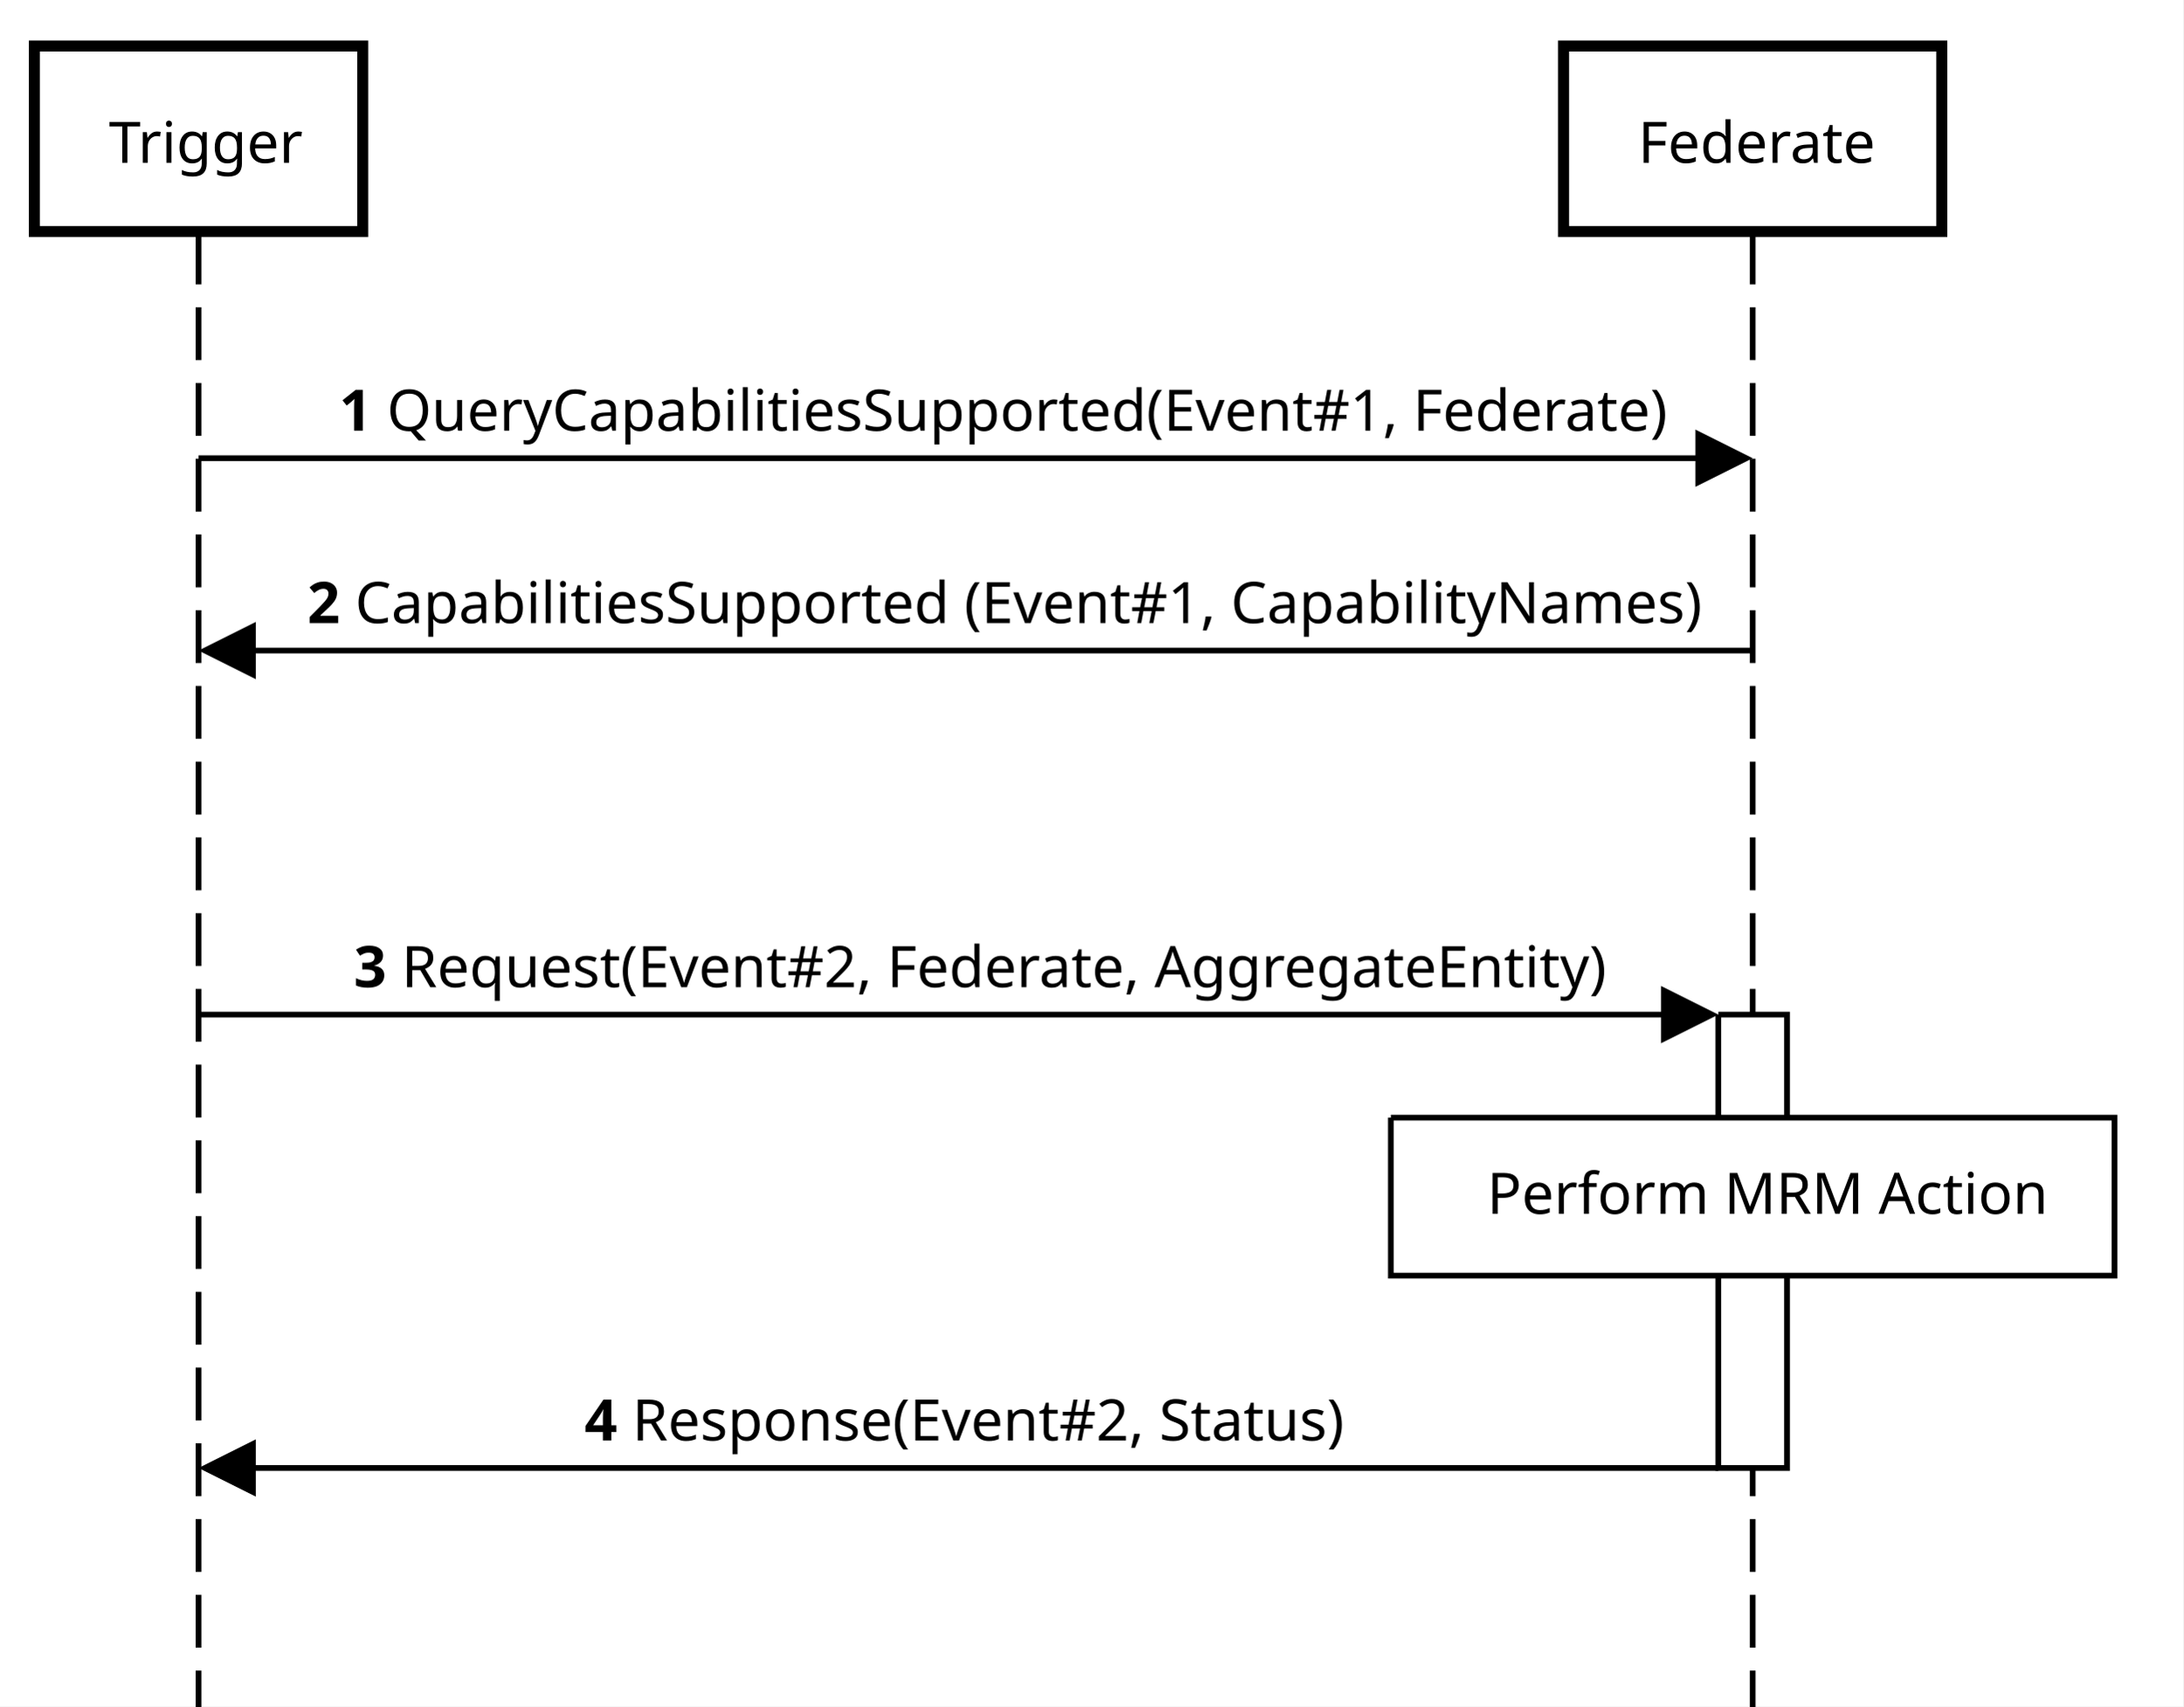
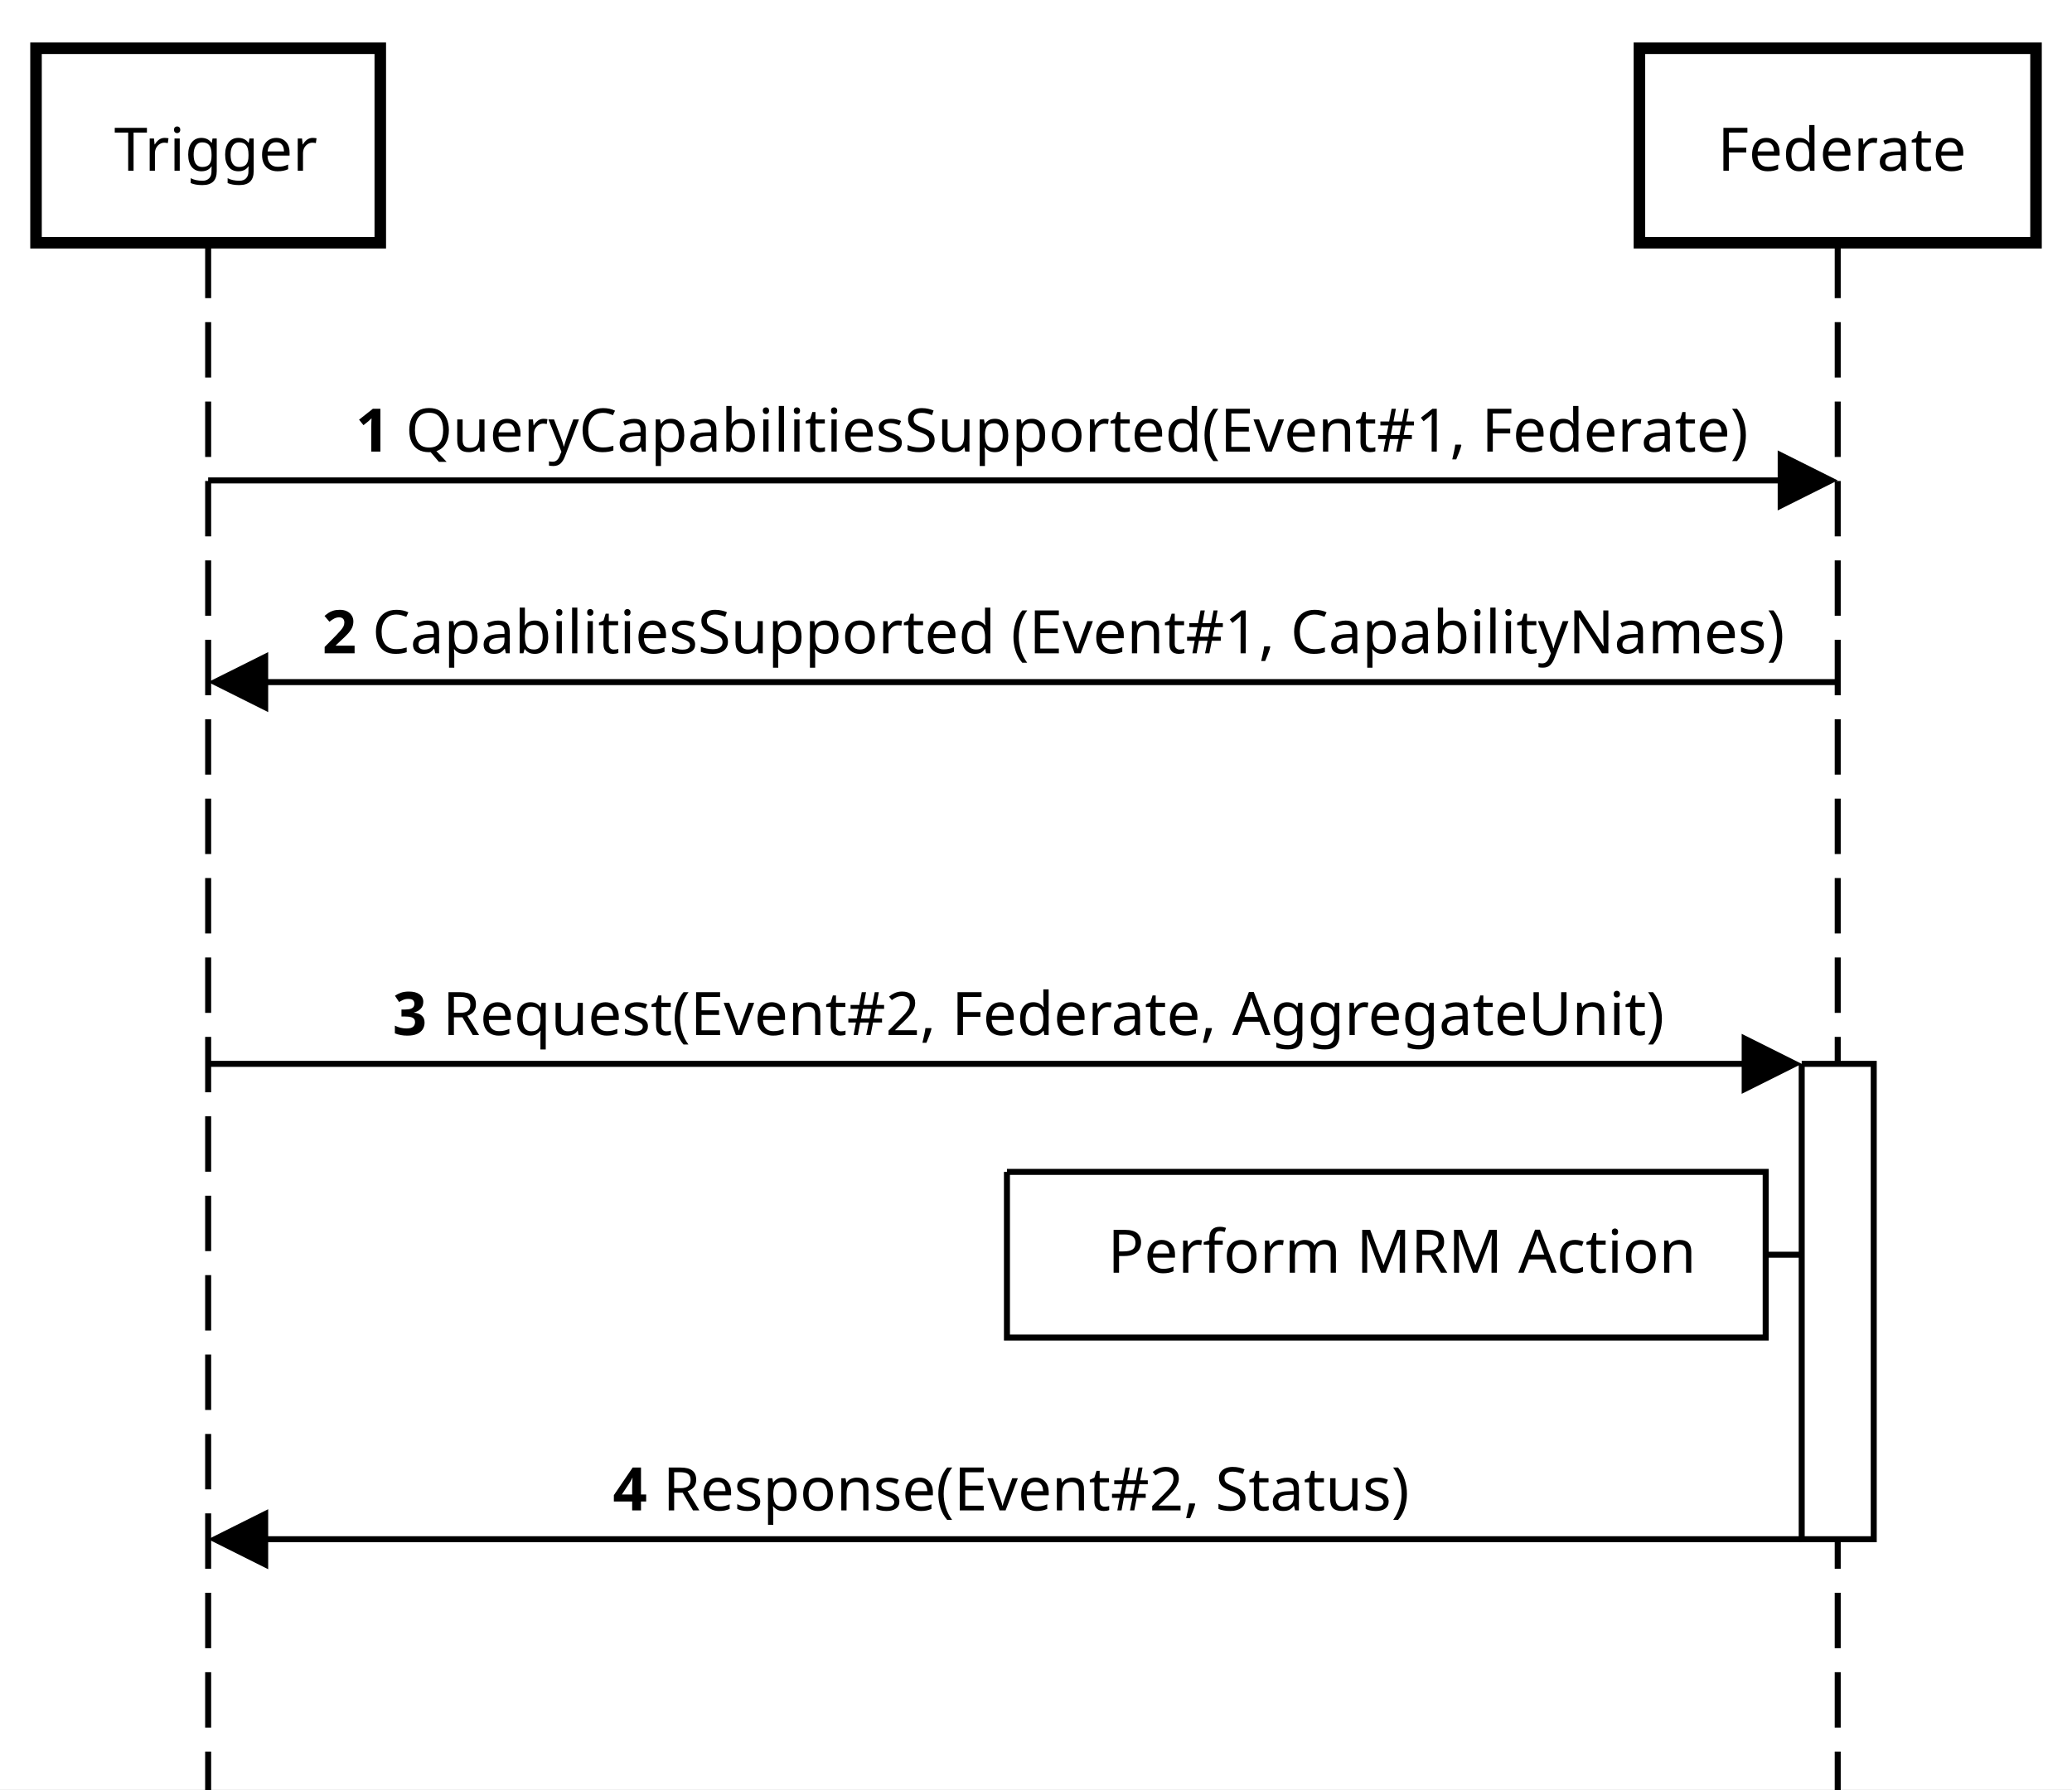
- <svg xmlns="http://www.w3.org/2000/svg" version="1.1" width="559" height="437">
+ <svg xmlns="http://www.w3.org/2000/svg" version="1.1" width="506" height="437">
  <defs />
  <g>
    <g />
    <g />
    <g />
    <g />
    <g />
    <g />
    <g />
    <g />
    <g />
    <g>
-       <rect fill="white" stroke="none" x="0" y="0" width="559" height="437" />
+       <rect fill="white" stroke="none" x="0" y="0" width="506" height="437" />
    </g>
    <g />
    <g>
      <path fill="none" stroke="black" paint-order="fill stroke markers" d=" M 50.832 59.284 L 50.832 437.507" stroke-miterlimit="10" stroke-width="1.466" stroke-dasharray="13.532,5.864" />
      <path fill="none" stroke="black" paint-order="fill stroke markers" d=" M 448.787 59.284 L 448.787 437.507" stroke-miterlimit="10" stroke-width="1.466" stroke-dasharray="13.532,5.864" />
    </g>
    <g>
      <path fill="none" stroke="none" />
      <g>
        <path fill="white" stroke="black" paint-order="fill stroke markers" d=" M 8.796 11.786 L 92.868 11.786 L 92.868 59.284 L 8.796 59.284 L 8.796 11.786 Z" stroke-miterlimit="10" stroke-width="2.815" stroke-dasharray="" />
      </g>
      <g>
        <g />
        <text fill="black" stroke="none" font-family="sans-serif" font-size="11pt" font-style="normal" font-weight="normal" text-decoration="normal" x="27.883" y="41.692" text-anchor="start" dominant-baseline="alphabetic" xml:space="preserve">Trigger</text>
      </g>
      <path fill="none" stroke="none" />
      <g>
        <path fill="white" stroke="black" paint-order="fill stroke markers" d=" M 400.362 11.786 L 497.212 11.786 L 497.212 59.284 L 400.362 59.284 L 400.362 11.786 Z" stroke-miterlimit="10" stroke-width="2.815" stroke-dasharray="" />
      </g>
      <g>
        <g />
        <text fill="black" stroke="none" font-family="sans-serif" font-size="11pt" font-style="normal" font-weight="normal" text-decoration="normal" x="419.449" y="41.692" text-anchor="start" dominant-baseline="alphabetic" xml:space="preserve">Federate</text>
      </g>
    </g>
    <g>
      <path fill="white" stroke="black" paint-order="fill stroke markers" d=" M 439.991 259.83 L 457.583 259.83 L 457.583 375.936 L 439.991 375.936 L 439.991 259.83" stroke-miterlimit="10" stroke-width="1.466" stroke-dasharray="" />
      <g>
        <g>
          <rect fill="white" stroke="none" x="84.189" y="94.468" width="331.24" height="22.869" />
        </g>
        <text fill="black" stroke="none" font-family="sans-serif" font-size="11pt" font-style="normal" font-weight="normal" text-decoration="normal" x="99.054" y="110.3" text-anchor="start" dominant-baseline="alphabetic" xml:space="preserve">QueryCapabilitiesSupported(Event#1, Federate)</text>
        <g>
          <text fill="black" stroke="none" font-family="sans-serif" font-size="11pt" font-style="normal" font-weight="bold" text-decoration="normal" x="86.828" y="110.3" text-anchor="start" dominant-baseline="alphabetic" xml:space="preserve">1 </text>
        </g>
      </g>
      <g>
        <path fill="none" stroke="black" paint-order="fill stroke markers" d=" M 50.832 117.337 L 445.855 117.337" stroke-miterlimit="10" stroke-width="1.466" stroke-dasharray="" />
        <g transform="translate(448.7869,117.337) translate(-448.7869,-117.337)">
          <path fill="black" stroke="none" paint-order="stroke fill markers" d=" M 434.127 110.007 L 448.787 117.337 L 434.127 124.667 Z" />
        </g>
      </g>
      <g>
        <g>
          <rect fill="white" stroke="none" x="76.047" y="143.725" width="347.525" height="22.869" />
        </g>
        <text fill="black" stroke="none" font-family="sans-serif" font-size="11pt" font-style="normal" font-weight="normal" text-decoration="normal" x="90.912" y="159.557" text-anchor="start" dominant-baseline="alphabetic" xml:space="preserve">CapabilitiesSupported (Event#1, CapabilityNames)</text>
        <g>
          <text fill="black" stroke="none" font-family="sans-serif" font-size="11pt" font-style="normal" font-weight="bold" text-decoration="normal" x="78.686" y="159.557" text-anchor="start" dominant-baseline="alphabetic" xml:space="preserve">2 </text>
        </g>
      </g>
      <g>
        <path fill="none" stroke="black" paint-order="fill stroke markers" d=" M 448.787 166.594 L 53.764 166.594" stroke-miterlimit="10" stroke-width="1.466" stroke-dasharray="" />
        <g transform="translate(50.8321,166.5939) translate(-50.8321,-166.5939)">
          <path fill="black" stroke="none" paint-order="stroke fill markers" d=" M 65.492 159.264 L 50.832 166.594 L 65.492 173.924 Z" />
        </g>
      </g>
      <g>
        <g>
-           <rect fill="white" stroke="none" x="87.937" y="236.961" width="314.948" height="22.869" />
+           <rect fill="white" stroke="none" x="93.235" y="236.961" width="304.354" height="22.869" />
        </g>
-         <text fill="black" stroke="none" font-family="sans-serif" font-size="11pt" font-style="normal" font-weight="normal" text-decoration="normal" x="102.802" y="252.794" text-anchor="start" dominant-baseline="alphabetic" xml:space="preserve">Request(Event#2, Federate, AggregateEntity)</text>
+         <text fill="black" stroke="none" font-family="sans-serif" font-size="11pt" font-style="normal" font-weight="normal" text-decoration="normal" x="108.099" y="252.794" text-anchor="start" dominant-baseline="alphabetic" xml:space="preserve">Request(Event#2, Federate, AggregateUnit)</text>
        <g>
-           <text fill="black" stroke="none" font-family="sans-serif" font-size="11pt" font-style="normal" font-weight="bold" text-decoration="normal" x="90.576" y="252.794" text-anchor="start" dominant-baseline="alphabetic" xml:space="preserve">3 </text>
+           <text fill="black" stroke="none" font-family="sans-serif" font-size="11pt" font-style="normal" font-weight="bold" text-decoration="normal" x="95.873" y="252.794" text-anchor="start" dominant-baseline="alphabetic" xml:space="preserve">3 </text>
        </g>
      </g>
      <g>
        <path fill="none" stroke="black" paint-order="fill stroke markers" d=" M 50.832 259.83 L 437.059 259.83" stroke-miterlimit="10" stroke-width="1.466" stroke-dasharray="" />
        <g transform="translate(439.991,259.8303) translate(-439.991,-259.8303)">
          <path fill="black" stroke="none" paint-order="stroke fill markers" d=" M 425.331 252.5 L 439.991 259.83 L 425.331 267.16 Z" />
        </g>
      </g>
-       <path fill="white" stroke="black" paint-order="fill stroke markers" d=" M 356.141 286.218 L 541.432 286.218 L 541.432 326.679 L 356.141 326.679 L 356.141 286.218" stroke-miterlimit="10" stroke-width="1.466" stroke-dasharray="" />
+       <path fill="white" stroke="black" paint-order="fill stroke markers" d=" M 439.991 306.448 L 431.195 306.448 M 245.904 286.218 L 431.195 286.218 L 431.195 326.679 L 245.904 326.679 L 245.904 286.218" stroke-miterlimit="10" stroke-width="1.466" stroke-dasharray="" />
      <g>
-         <text fill="black" stroke="none" font-family="sans-serif" font-size="11pt" font-style="normal" font-weight="normal" text-decoration="normal" x="380.77" y="310.846" text-anchor="start" dominant-baseline="alphabetic" xml:space="preserve">Perform MRM Action</text>
+         <text fill="black" stroke="none" font-family="sans-serif" font-size="11pt" font-style="normal" font-weight="normal" text-decoration="normal" x="270.532" y="310.846" text-anchor="start" dominant-baseline="alphabetic" xml:space="preserve">Perform MRM Action</text>
      </g>
      <g>
        <g>
          <rect fill="white" stroke="none" x="147.021" y="353.067" width="196.781" height="22.869" />
        </g>
        <text fill="black" stroke="none" font-family="sans-serif" font-size="11pt" font-style="normal" font-weight="normal" text-decoration="normal" x="161.886" y="368.899" text-anchor="start" dominant-baseline="alphabetic" xml:space="preserve">Response(Event#2, Status)</text>
        <g>
          <text fill="black" stroke="none" font-family="sans-serif" font-size="11pt" font-style="normal" font-weight="bold" text-decoration="normal" x="149.66" y="368.899" text-anchor="start" dominant-baseline="alphabetic" xml:space="preserve">4 </text>
        </g>
      </g>
      <g>
        <path fill="none" stroke="black" paint-order="fill stroke markers" d=" M 439.991 375.936 L 53.764 375.936" stroke-miterlimit="10" stroke-width="1.466" stroke-dasharray="" />
        <g transform="translate(50.8321,375.9359) translate(-50.8321,-375.9359)">
          <path fill="black" stroke="none" paint-order="stroke fill markers" d=" M 65.492 368.606 L 50.832 375.936 L 65.492 383.266 Z" />
        </g>
      </g>
    </g>
    <g />
    <g />
  </g>
</svg>
